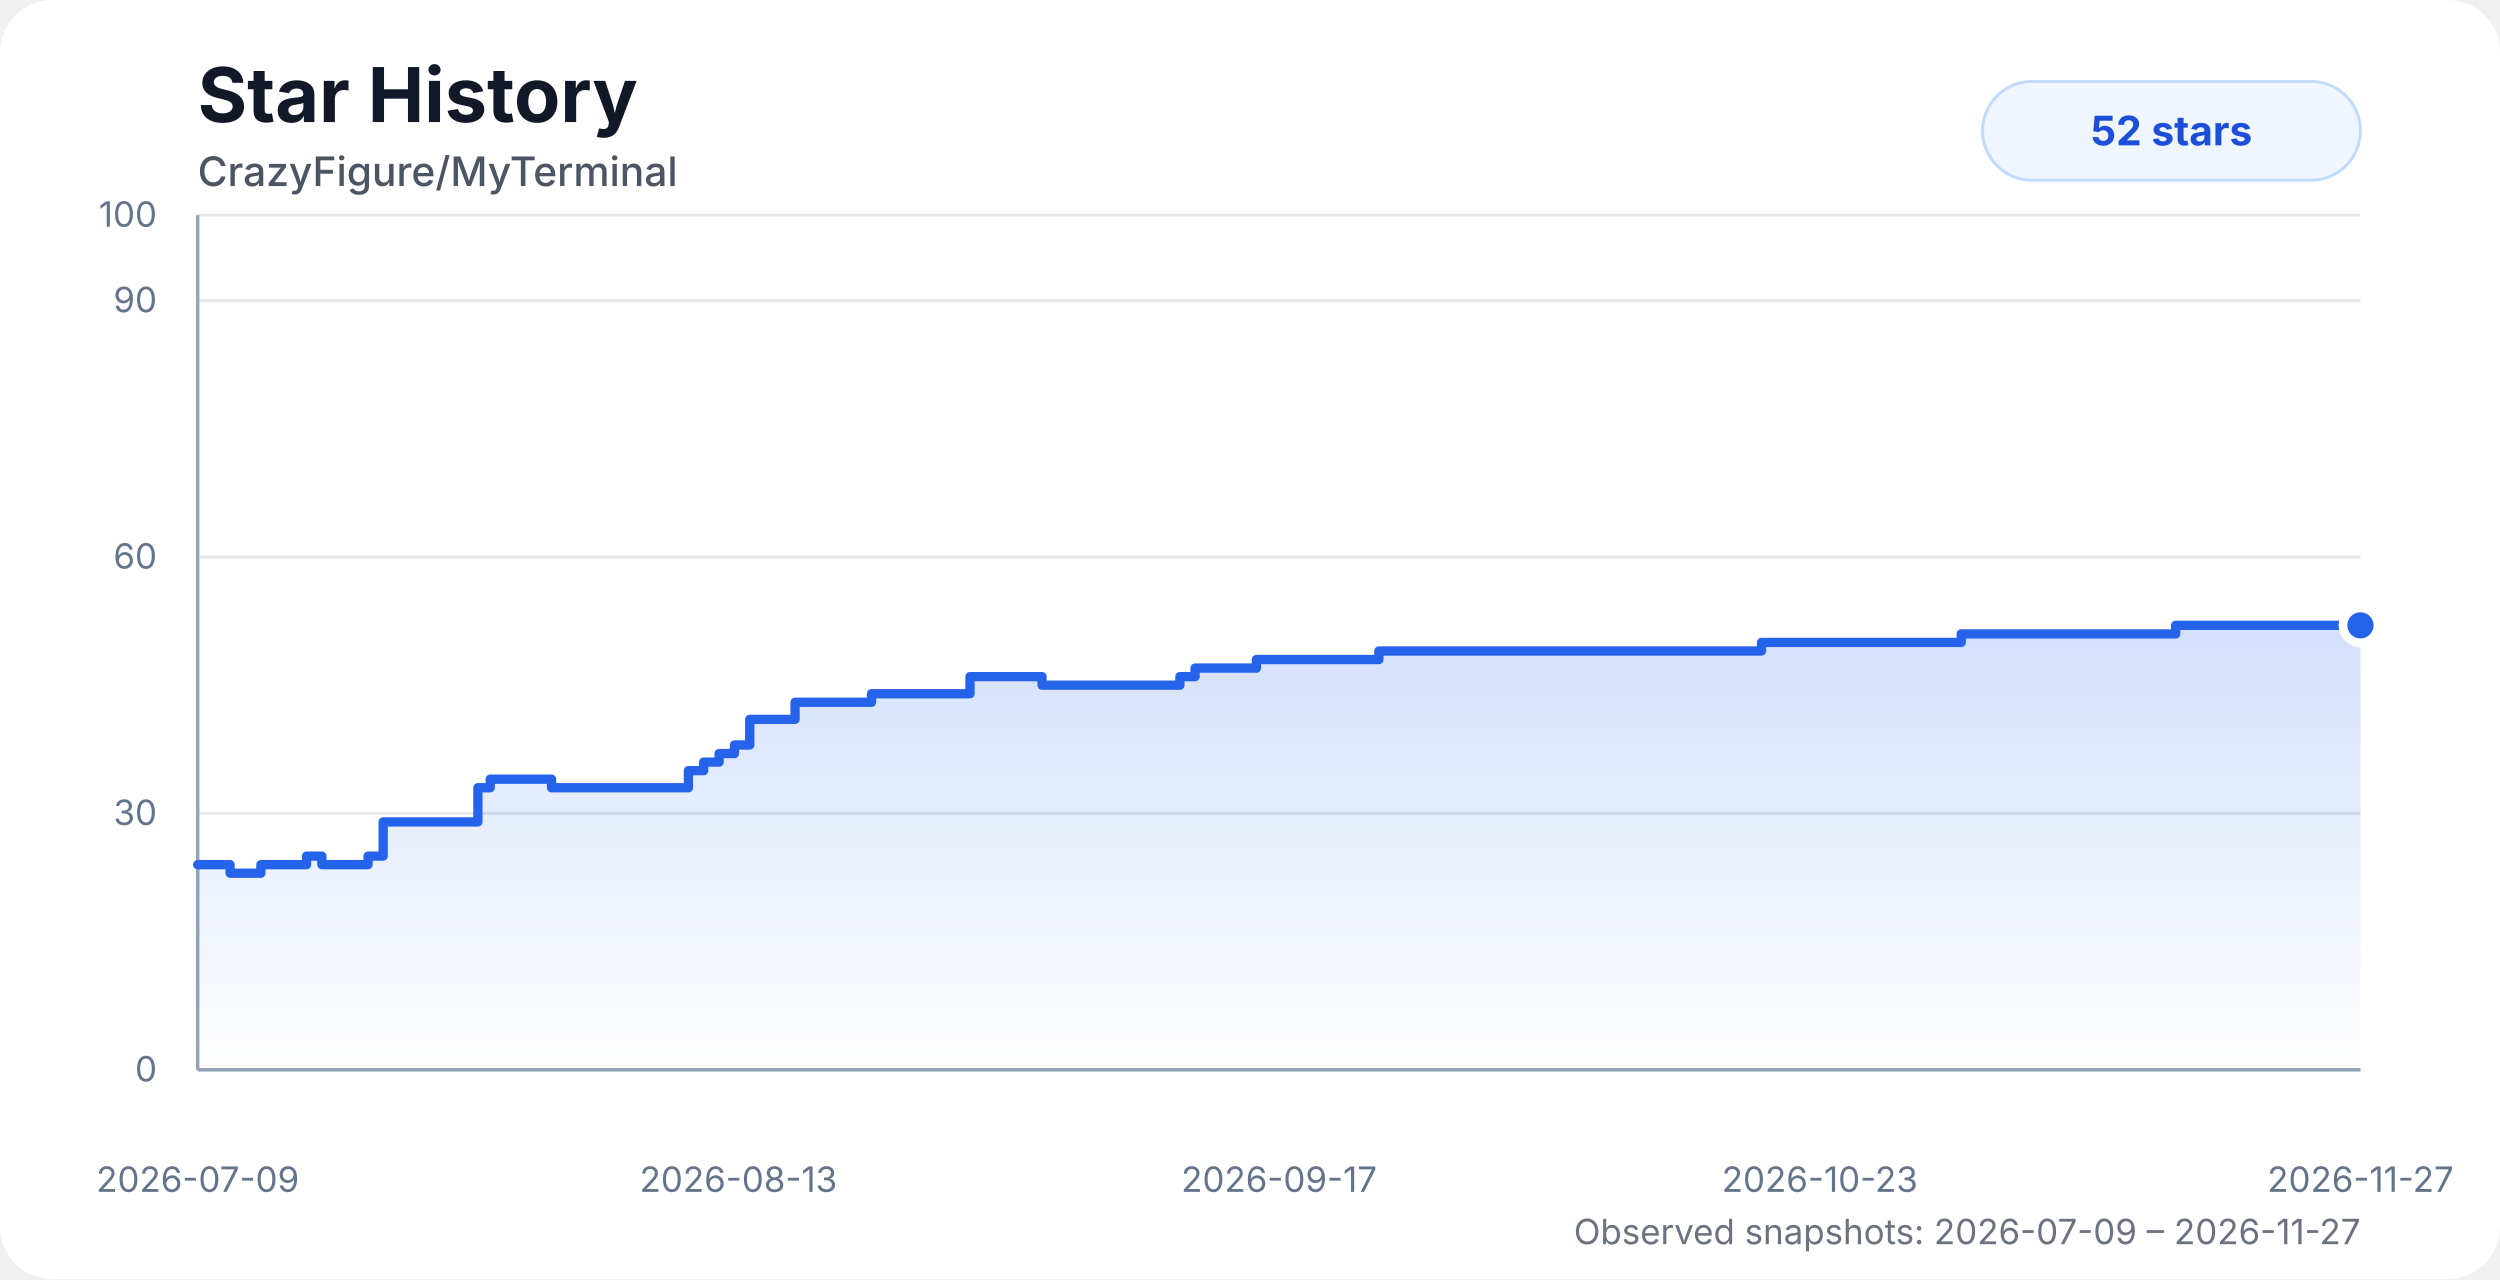
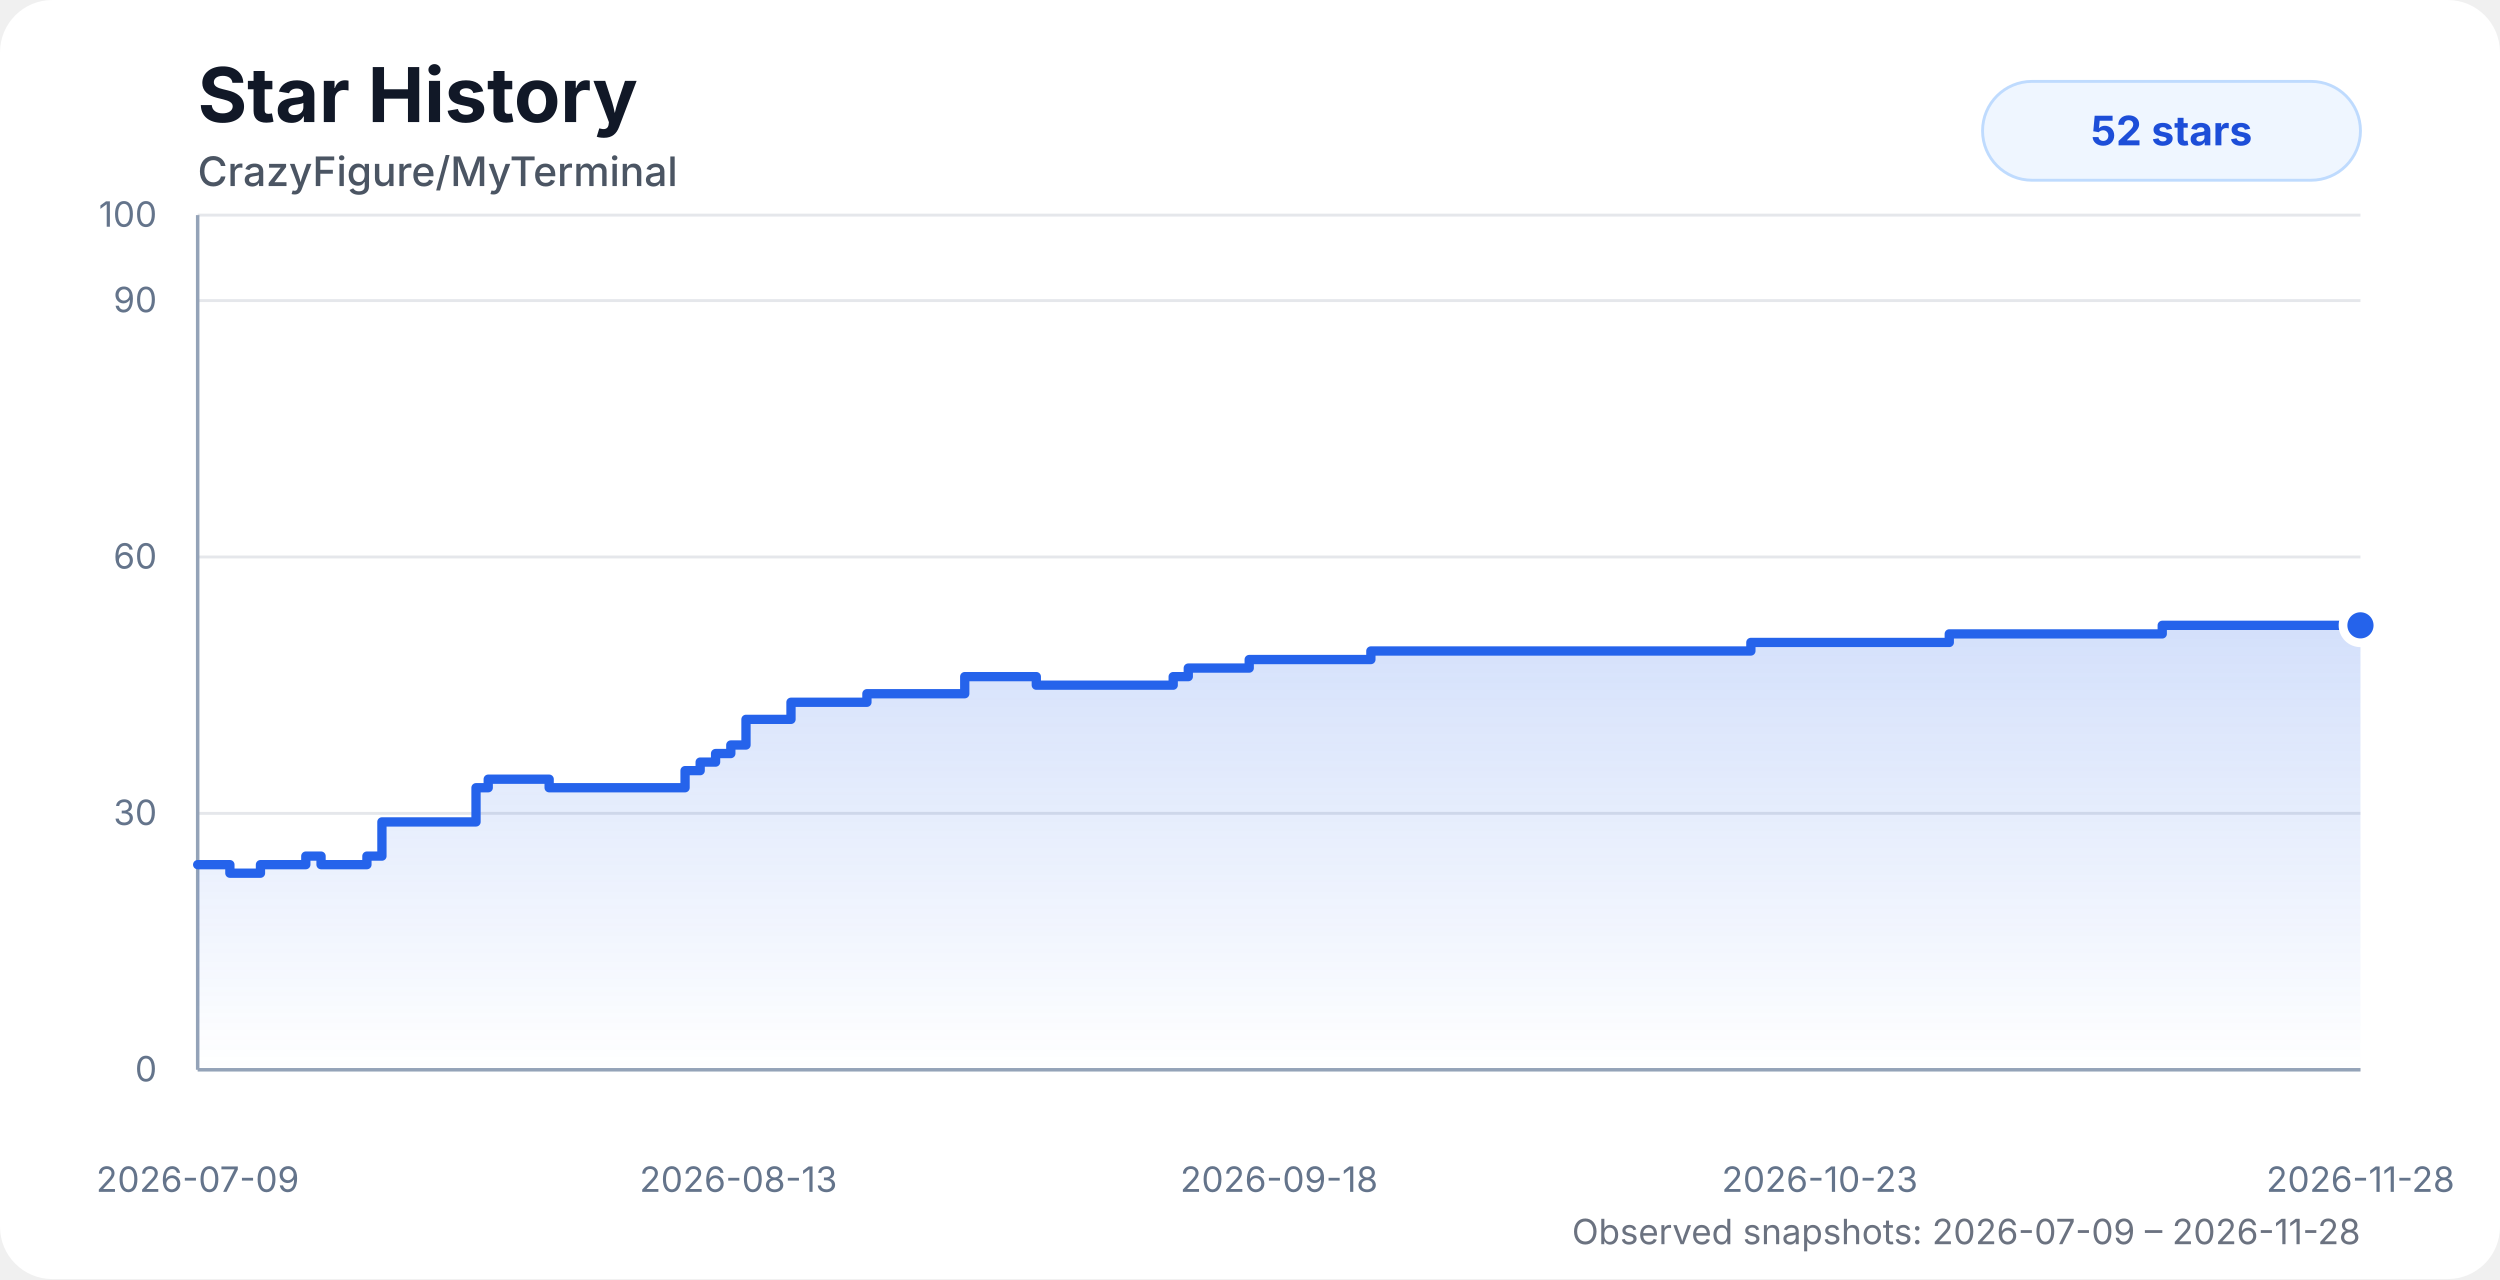
<svg xmlns="http://www.w3.org/2000/svg" width="860" height="440" viewBox="0 0 860 440" role="img" aria-labelledby="title desc">
  <style>
    .chart-bg { fill: #ffffff; }
    .title { fill: #111827; font: 700 26px system-ui, -apple-system, BlinkMacSystemFont, "Segoe UI", sans-serif; }
    .subtitle { fill: #4b5563; font: 500 14px system-ui, -apple-system, BlinkMacSystemFont, "Segoe UI", sans-serif; }
    .axis-label { fill: #64748b; font: 12px system-ui, -apple-system, BlinkMacSystemFont, "Segoe UI", sans-serif; }
    .grid { stroke: #e5e7eb; stroke-width: 1; }
    .axis { stroke: #94a3b8; stroke-width: 1.2; }
    .area { fill: url(#starGradient); opacity: 0.28; }
    .line { fill: none; stroke: #2563eb; stroke-width: 3.2; stroke-linecap: round; stroke-linejoin: round; }
    .dot { fill: #2563eb; stroke: #ffffff; stroke-width: 3; }
    .badge { fill: #eff6ff; stroke: #bfdbfe; }
    .badge-text { fill: #1d4ed8; font: 700 14px system-ui, -apple-system, BlinkMacSystemFont, "Segoe UI", sans-serif; }
    .status { fill: #6b7280; font: 12px system-ui, -apple-system, BlinkMacSystemFont, "Segoe UI", sans-serif; }
    @media (prefers-color-scheme: dark) {
      .chart-bg { fill: #0d1117; }
      .title { fill: #f8fafc; }
      .subtitle { fill: #cbd5e1; }
      .axis-label { fill: #94a3b8; }
      .grid { stroke: #1f2937; }
      .axis { stroke: #475569; }
      .dot { stroke: #0d1117; }
      .badge { fill: #172554; stroke: #1d4ed8; }
      .badge-text { fill: #bfdbfe; }
      .status { fill: #94a3b8; }
    }
  </style>
  <defs>
    <linearGradient id="starGradient" x1="0" x2="0" y1="0" y2="1">
      <stop offset="0%" stop-color="#2563eb" stop-opacity="0.72" />
      <stop offset="100%" stop-color="#2563eb" stop-opacity="0" />
    </linearGradient>
  </defs>
  <rect class="chart-bg" width="860" height="440" rx="18" />
  <text class="title" x="68" y="42">Star History</text>
  <text class="subtitle" x="68" y="64">CrazyFigure/MyTerminal</text>
  <g>
    <line class="grid" x1="68" y1="368" x2="812" y2="368" />
    <line class="grid" x1="68" y1="279.8" x2="812" y2="279.8" />
    <line class="grid" x1="68" y1="191.6" x2="812" y2="191.6" />
    <line class="grid" x1="68" y1="103.4" x2="812" y2="103.4" />
    <line class="grid" x1="68" y1="74" x2="812" y2="74" />
    <line class="axis" x1="68" y1="74" x2="68" y2="368" />
    <line class="axis" x1="68" y1="368" x2="812" y2="368" />
    <text class="axis-label" x="54" y="372" text-anchor="end">0</text>
    <text class="axis-label" x="54" y="283.8" text-anchor="end">30</text>
    <text class="axis-label" x="54" y="195.6" text-anchor="end">60</text>
    <text class="axis-label" x="54" y="107.4" text-anchor="end">90</text>
    <text class="axis-label" x="54" y="78" text-anchor="end">100</text>
    <text class="axis-label" x="68" y="410" text-anchor="middle">2026-07-09</text>
    <text class="axis-label" x="254" y="410" text-anchor="middle">2026-08-13</text>
-     <text class="axis-label" x="440" y="410" text-anchor="middle">2026-09-17</text>
+     <text class="axis-label" x="440" y="410" text-anchor="middle">2026-09-18</text>
    <text class="axis-label" x="626" y="410" text-anchor="middle">2026-10-23</text>
-     <text class="axis-label" x="812" y="410" text-anchor="middle">2026-11-27</text>
+     <text class="axis-label" x="812" y="410" text-anchor="middle">2026-11-28</text>
  </g>
-   <path class="area" d="M 68 297.44 H 74.04 V 297.44 H 79.15 V 300.38 H 89.75 V 297.44 H 105.46 V 294.5 H 110.73 V 297.44 H 126.62 V 294.5 H 131.81 V 282.74 H 137.08 V 282.74 H 164.4 V 270.98 H 168.64 V 268.04 H 189.74 V 270.98 H 205.5 V 270.98 H 210.76 V 270.98 H 216.02 V 270.98 H 221.18 V 270.98 H 226.22 V 270.98 H 231.51 V 270.98 H 236.81 V 265.1 H 242.05 V 262.16 H 247.38 V 259.22 H 252.66 V 256.28 H 257.91 V 247.46 H 262.94 V 247.46 H 268.23 V 247.46 H 273.5 V 241.58 H 278.74 V 241.58 H 284.02 V 241.58 H 289.28 V 241.58 H 294.56 V 241.58 H 299.8 V 238.64 H 305.09 V 238.64 H 310.36 V 238.64 H 315.6 V 238.64 H 320.89 V 238.64 H 328.03 V 238.64 H 333.68 V 232.76 H 337.84 V 232.76 H 342.86 V 232.76 H 348.18 V 232.76 H 353.27 V 232.76 H 358.46 V 235.7 H 363.72 V 235.7 H 369.01 V 235.7 H 374.24 V 235.7 H 379.55 V 235.7 H 384.84 V 235.7 H 390.06 V 235.7 H 395.34 V 235.7 H 400.61 V 235.7 H 405.88 V 232.76 H 411.1 V 229.82 H 416.45 V 229.82 H 421.75 V 229.82 H 426.95 V 229.82 H 432.21 V 226.88 H 437.48 V 226.88 H 442.71 V 226.88 H 447.97 V 226.88 H 453.33 V 226.88 H 458.61 V 226.88 H 463.84 V 226.88 H 469.04 V 226.88 H 474.34 V 223.94 H 479.59 V 223.94 H 484.85 V 223.94 H 490.22 V 223.94 H 495.57 V 223.94 H 500.83 V 223.94 H 506.06 V 223.94 H 511.41 V 223.94 H 516.63 V 223.94 H 521.8 V 223.94 H 527.15 V 223.94 H 532.45 V 223.94 H 537.81 V 223.94 H 543.01 V 223.94 H 548.32 V 223.94 H 553.57 V 223.94 H 558.79 V 223.94 H 564.07 V 223.94 H 569.36 V 223.94 H 574.7 V 223.94 H 579.62 V 223.94 H 584.82 V 223.94 H 590.08 V 223.94 H 595.29 V 223.94 H 600.64 V 223.94 H 605.96 V 221 H 611.18 V 221 H 616.44 V 221 H 621.71 V 221 H 626.96 V 221 H 632.2 V 221 H 637.52 V 221 H 642.81 V 221 H 648.08 V 221 H 653.45 V 221 H 658.78 V 221 H 664.06 V 221 H 669.28 V 221 H 674.67 V 218.06 H 679.96 V 218.06 H 685.28 V 218.06 H 690.45 V 218.06 H 695.8 V 218.06 H 701.07 V 218.06 H 706.18 V 218.06 H 711.48 V 218.06 H 716.88 V 218.06 H 722.24 V 218.06 H 727.35 V 218.06 H 732.75 V 218.06 H 737.95 V 218.06 H 743.11 V 218.06 H 748.43 V 215.12 H 753.73 V 215.12 H 759.26 V 215.12 H 764.38 V 215.12 H 769.7 V 215.12 H 774.91 V 215.12 H 780.11 V 215.12 H 785.32 V 215.12 H 790.83 V 215.12 H 796.5 V 215.12 H 801.51 V 215.12 H 806.72 V 215.12 H 812 V 215.12 L 812 368 L 68 368 Z" />
-   <path class="line" d="M 68 297.44 H 74.04 V 297.44 H 79.15 V 300.38 H 89.75 V 297.44 H 105.46 V 294.5 H 110.73 V 297.44 H 126.62 V 294.5 H 131.81 V 282.74 H 137.08 V 282.74 H 164.4 V 270.98 H 168.64 V 268.04 H 189.74 V 270.98 H 205.5 V 270.98 H 210.76 V 270.98 H 216.02 V 270.98 H 221.18 V 270.98 H 226.22 V 270.98 H 231.51 V 270.98 H 236.81 V 265.1 H 242.05 V 262.16 H 247.38 V 259.22 H 252.66 V 256.28 H 257.91 V 247.46 H 262.94 V 247.46 H 268.23 V 247.46 H 273.5 V 241.58 H 278.74 V 241.58 H 284.02 V 241.58 H 289.28 V 241.58 H 294.56 V 241.58 H 299.8 V 238.64 H 305.09 V 238.64 H 310.36 V 238.64 H 315.6 V 238.64 H 320.89 V 238.64 H 328.03 V 238.64 H 333.68 V 232.76 H 337.84 V 232.76 H 342.86 V 232.76 H 348.18 V 232.76 H 353.27 V 232.76 H 358.46 V 235.7 H 363.72 V 235.7 H 369.01 V 235.7 H 374.24 V 235.7 H 379.55 V 235.7 H 384.84 V 235.7 H 390.06 V 235.7 H 395.34 V 235.7 H 400.61 V 235.7 H 405.88 V 232.76 H 411.1 V 229.82 H 416.45 V 229.82 H 421.75 V 229.82 H 426.95 V 229.82 H 432.21 V 226.88 H 437.48 V 226.88 H 442.71 V 226.88 H 447.97 V 226.88 H 453.33 V 226.88 H 458.61 V 226.88 H 463.84 V 226.88 H 469.04 V 226.88 H 474.34 V 223.94 H 479.59 V 223.94 H 484.85 V 223.94 H 490.22 V 223.94 H 495.57 V 223.94 H 500.83 V 223.94 H 506.06 V 223.94 H 511.41 V 223.94 H 516.63 V 223.94 H 521.8 V 223.94 H 527.15 V 223.94 H 532.45 V 223.94 H 537.81 V 223.94 H 543.01 V 223.94 H 548.32 V 223.94 H 553.57 V 223.94 H 558.79 V 223.94 H 564.07 V 223.94 H 569.36 V 223.94 H 574.7 V 223.94 H 579.62 V 223.94 H 584.82 V 223.94 H 590.08 V 223.94 H 595.29 V 223.94 H 600.64 V 223.94 H 605.96 V 221 H 611.18 V 221 H 616.44 V 221 H 621.71 V 221 H 626.96 V 221 H 632.2 V 221 H 637.52 V 221 H 642.81 V 221 H 648.08 V 221 H 653.45 V 221 H 658.78 V 221 H 664.06 V 221 H 669.28 V 221 H 674.67 V 218.06 H 679.96 V 218.06 H 685.28 V 218.06 H 690.45 V 218.06 H 695.8 V 218.06 H 701.07 V 218.06 H 706.18 V 218.06 H 711.48 V 218.06 H 716.88 V 218.06 H 722.24 V 218.06 H 727.35 V 218.06 H 732.75 V 218.06 H 737.95 V 218.06 H 743.11 V 218.06 H 748.43 V 215.12 H 753.73 V 215.12 H 759.26 V 215.12 H 764.38 V 215.12 H 769.7 V 215.12 H 774.91 V 215.12 H 780.11 V 215.12 H 785.32 V 215.12 H 790.83 V 215.12 H 796.5 V 215.12 H 801.51 V 215.12 H 806.72 V 215.12 H 812 V 215.12" />
+   <path class="area" d="M 68 297.44 H 74 V 297.44 H 79.08 V 300.38 H 89.6 V 297.44 H 105.2 V 294.5 H 110.44 V 297.44 H 126.22 V 294.5 H 131.38 V 282.74 H 136.61 V 282.74 H 163.75 V 270.98 H 167.95 V 268.04 H 188.91 V 270.98 H 204.57 V 270.98 H 209.79 V 270.98 H 215.02 V 270.98 H 220.14 V 270.98 H 225.14 V 270.98 H 230.4 V 270.98 H 235.66 V 265.1 H 240.86 V 262.16 H 246.16 V 259.22 H 251.4 V 256.28 H 256.62 V 247.46 H 261.61 V 247.46 H 266.87 V 247.46 H 272.1 V 241.58 H 277.31 V 241.58 H 282.55 V 241.58 H 287.77 V 241.58 H 293.02 V 241.58 H 298.22 V 238.64 H 303.48 V 238.64 H 308.71 V 238.64 H 313.92 V 238.64 H 319.17 V 238.64 H 326.27 V 238.64 H 331.87 V 232.76 H 336 V 232.76 H 340.99 V 232.76 H 346.28 V 232.76 H 351.33 V 232.76 H 356.49 V 235.7 H 361.71 V 235.7 H 366.96 V 235.7 H 372.15 V 235.7 H 377.43 V 235.7 H 382.68 V 235.7 H 387.88 V 235.7 H 393.12 V 235.7 H 398.34 V 235.7 H 403.58 V 232.76 H 408.77 V 229.82 H 414.08 V 229.82 H 419.34 V 229.82 H 424.51 V 229.82 H 429.73 V 226.88 H 434.97 V 226.88 H 440.16 V 226.88 H 445.39 V 226.88 H 450.71 V 226.88 H 455.96 V 226.88 H 461.14 V 226.88 H 466.32 V 226.88 H 471.58 V 223.94 H 476.79 V 223.94 H 482.02 V 223.94 H 487.35 V 223.94 H 492.67 V 223.94 H 497.89 V 223.94 H 503.08 V 223.94 H 508.39 V 223.94 H 513.58 V 223.94 H 518.71 V 223.94 H 524.03 V 223.94 H 529.3 V 223.94 H 534.62 V 223.94 H 539.78 V 223.94 H 545.06 V 223.94 H 550.27 V 223.94 H 555.46 V 223.94 H 560.69 V 223.94 H 565.96 V 223.94 H 571.26 V 223.94 H 576.14 V 223.94 H 581.31 V 223.94 H 586.53 V 223.94 H 591.71 V 223.94 H 597.02 V 223.94 H 602.3 V 221 H 607.49 V 221 H 612.71 V 221 H 617.95 V 221 H 623.16 V 221 H 628.36 V 221 H 633.64 V 221 H 638.9 V 221 H 644.13 V 221 H 649.47 V 221 H 654.77 V 221 H 660.01 V 221 H 665.2 V 221 H 670.55 V 218.06 H 675.8 V 218.06 H 681.08 V 218.06 H 686.22 V 218.06 H 691.53 V 218.06 H 696.77 V 218.06 H 701.84 V 218.06 H 707.11 V 218.06 H 712.47 V 218.06 H 717.79 V 218.06 H 722.87 V 218.06 H 728.23 V 218.06 H 733.39 V 218.06 H 738.52 V 218.06 H 743.81 V 215.12 H 749.06 V 215.12 H 754.56 V 215.12 H 759.64 V 215.12 H 764.93 V 215.12 H 770.11 V 215.12 H 775.27 V 215.12 H 780.44 V 215.12 H 785.91 V 215.12 H 791.55 V 215.12 H 796.52 V 215.12 H 801.7 V 215.12 H 806.94 V 215.12 H 812 V 215.12 L 812 368 L 68 368 Z" />
+   <path class="line" d="M 68 297.44 H 74 V 297.44 H 79.08 V 300.38 H 89.6 V 297.44 H 105.2 V 294.5 H 110.44 V 297.44 H 126.22 V 294.5 H 131.38 V 282.74 H 136.61 V 282.74 H 163.75 V 270.98 H 167.95 V 268.04 H 188.91 V 270.98 H 204.57 V 270.98 H 209.79 V 270.98 H 215.02 V 270.98 H 220.14 V 270.98 H 225.14 V 270.98 H 230.4 V 270.98 H 235.66 V 265.1 H 240.86 V 262.16 H 246.16 V 259.22 H 251.4 V 256.28 H 256.62 V 247.46 H 261.61 V 247.46 H 266.87 V 247.46 H 272.1 V 241.58 H 277.31 V 241.58 H 282.55 V 241.58 H 287.77 V 241.58 H 293.02 V 241.58 H 298.22 V 238.64 H 303.48 V 238.64 H 308.71 V 238.64 H 313.92 V 238.64 H 319.17 V 238.64 H 326.27 V 238.64 H 331.87 V 232.76 H 336 V 232.76 H 340.99 V 232.76 H 346.28 V 232.76 H 351.33 V 232.76 H 356.49 V 235.7 H 361.71 V 235.7 H 366.96 V 235.7 H 372.15 V 235.7 H 377.43 V 235.7 H 382.68 V 235.7 H 387.88 V 235.7 H 393.12 V 235.7 H 398.34 V 235.7 H 403.58 V 232.76 H 408.77 V 229.82 H 414.08 V 229.82 H 419.34 V 229.82 H 424.51 V 229.82 H 429.73 V 226.88 H 434.97 V 226.88 H 440.16 V 226.88 H 445.39 V 226.88 H 450.71 V 226.88 H 455.96 V 226.88 H 461.14 V 226.88 H 466.32 V 226.88 H 471.58 V 223.94 H 476.79 V 223.94 H 482.02 V 223.94 H 487.35 V 223.94 H 492.67 V 223.94 H 497.89 V 223.94 H 503.08 V 223.94 H 508.39 V 223.94 H 513.58 V 223.94 H 518.71 V 223.94 H 524.03 V 223.94 H 529.3 V 223.94 H 534.62 V 223.94 H 539.78 V 223.94 H 545.06 V 223.94 H 550.27 V 223.94 H 555.46 V 223.94 H 560.69 V 223.94 H 565.96 V 223.94 H 571.26 V 223.94 H 576.14 V 223.94 H 581.31 V 223.94 H 586.53 V 223.94 H 591.71 V 223.94 H 597.02 V 223.94 H 602.3 V 221 H 607.49 V 221 H 612.71 V 221 H 617.95 V 221 H 623.16 V 221 H 628.36 V 221 H 633.64 V 221 H 638.9 V 221 H 644.13 V 221 H 649.47 V 221 H 654.77 V 221 H 660.01 V 221 H 665.2 V 221 H 670.55 V 218.06 H 675.8 V 218.06 H 681.08 V 218.06 H 686.22 V 218.06 H 691.53 V 218.06 H 696.77 V 218.06 H 701.84 V 218.06 H 707.11 V 218.06 H 712.47 V 218.06 H 717.79 V 218.06 H 722.87 V 218.06 H 728.23 V 218.06 H 733.39 V 218.06 H 738.52 V 218.06 H 743.81 V 215.12 H 749.06 V 215.12 H 754.56 V 215.12 H 759.64 V 215.12 H 764.93 V 215.12 H 770.11 V 215.12 H 775.27 V 215.12 H 780.44 V 215.12 H 785.91 V 215.12 H 791.55 V 215.12 H 796.52 V 215.12 H 801.7 V 215.12 H 806.94 V 215.12 H 812 V 215.12" />
  <circle class="dot" cx="812" cy="215.12" r="6" />
  <rect class="badge" x="682" y="28" width="130" height="34" rx="17" />
  <text class="badge-text" x="747" y="50" text-anchor="middle">52 stars</text>
-   <text class="status" x="812" y="428" text-anchor="end">Observed snapshots: 2026-07-09 – 2026-11-27</text>
+   <text class="status" x="812" y="428" text-anchor="end">Observed snapshots: 2026-07-09 – 2026-11-28</text>
</svg>
